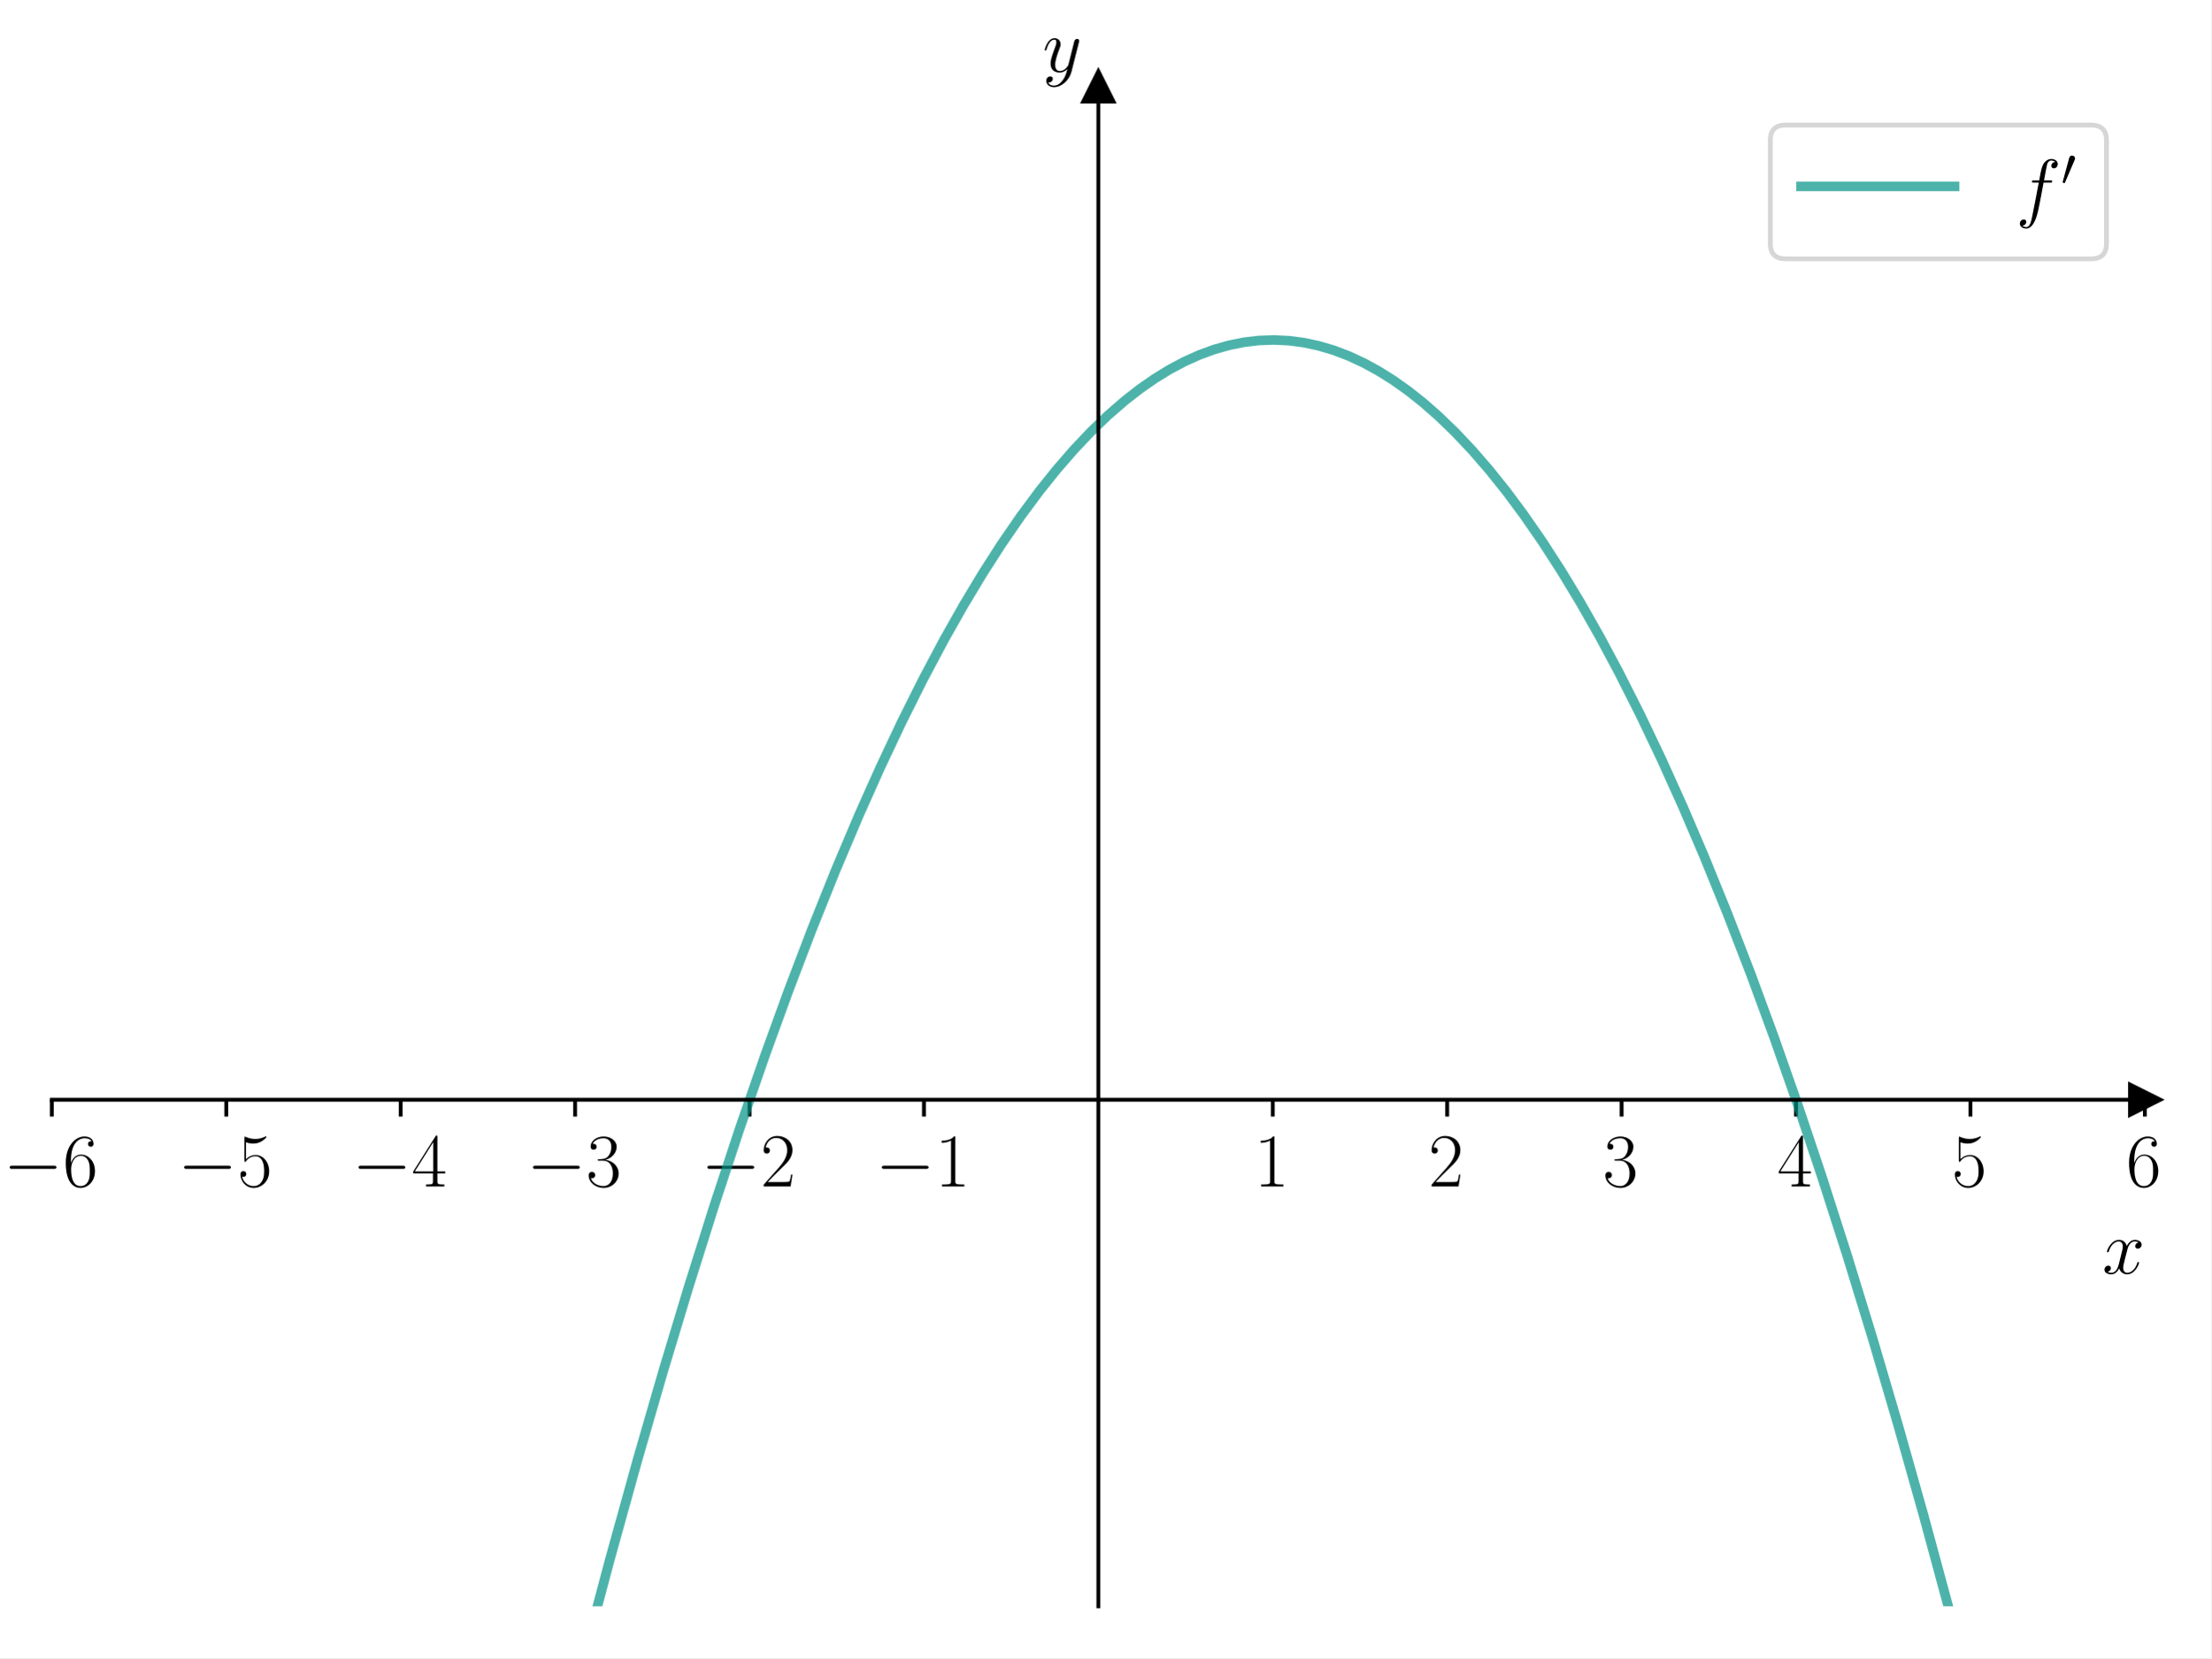
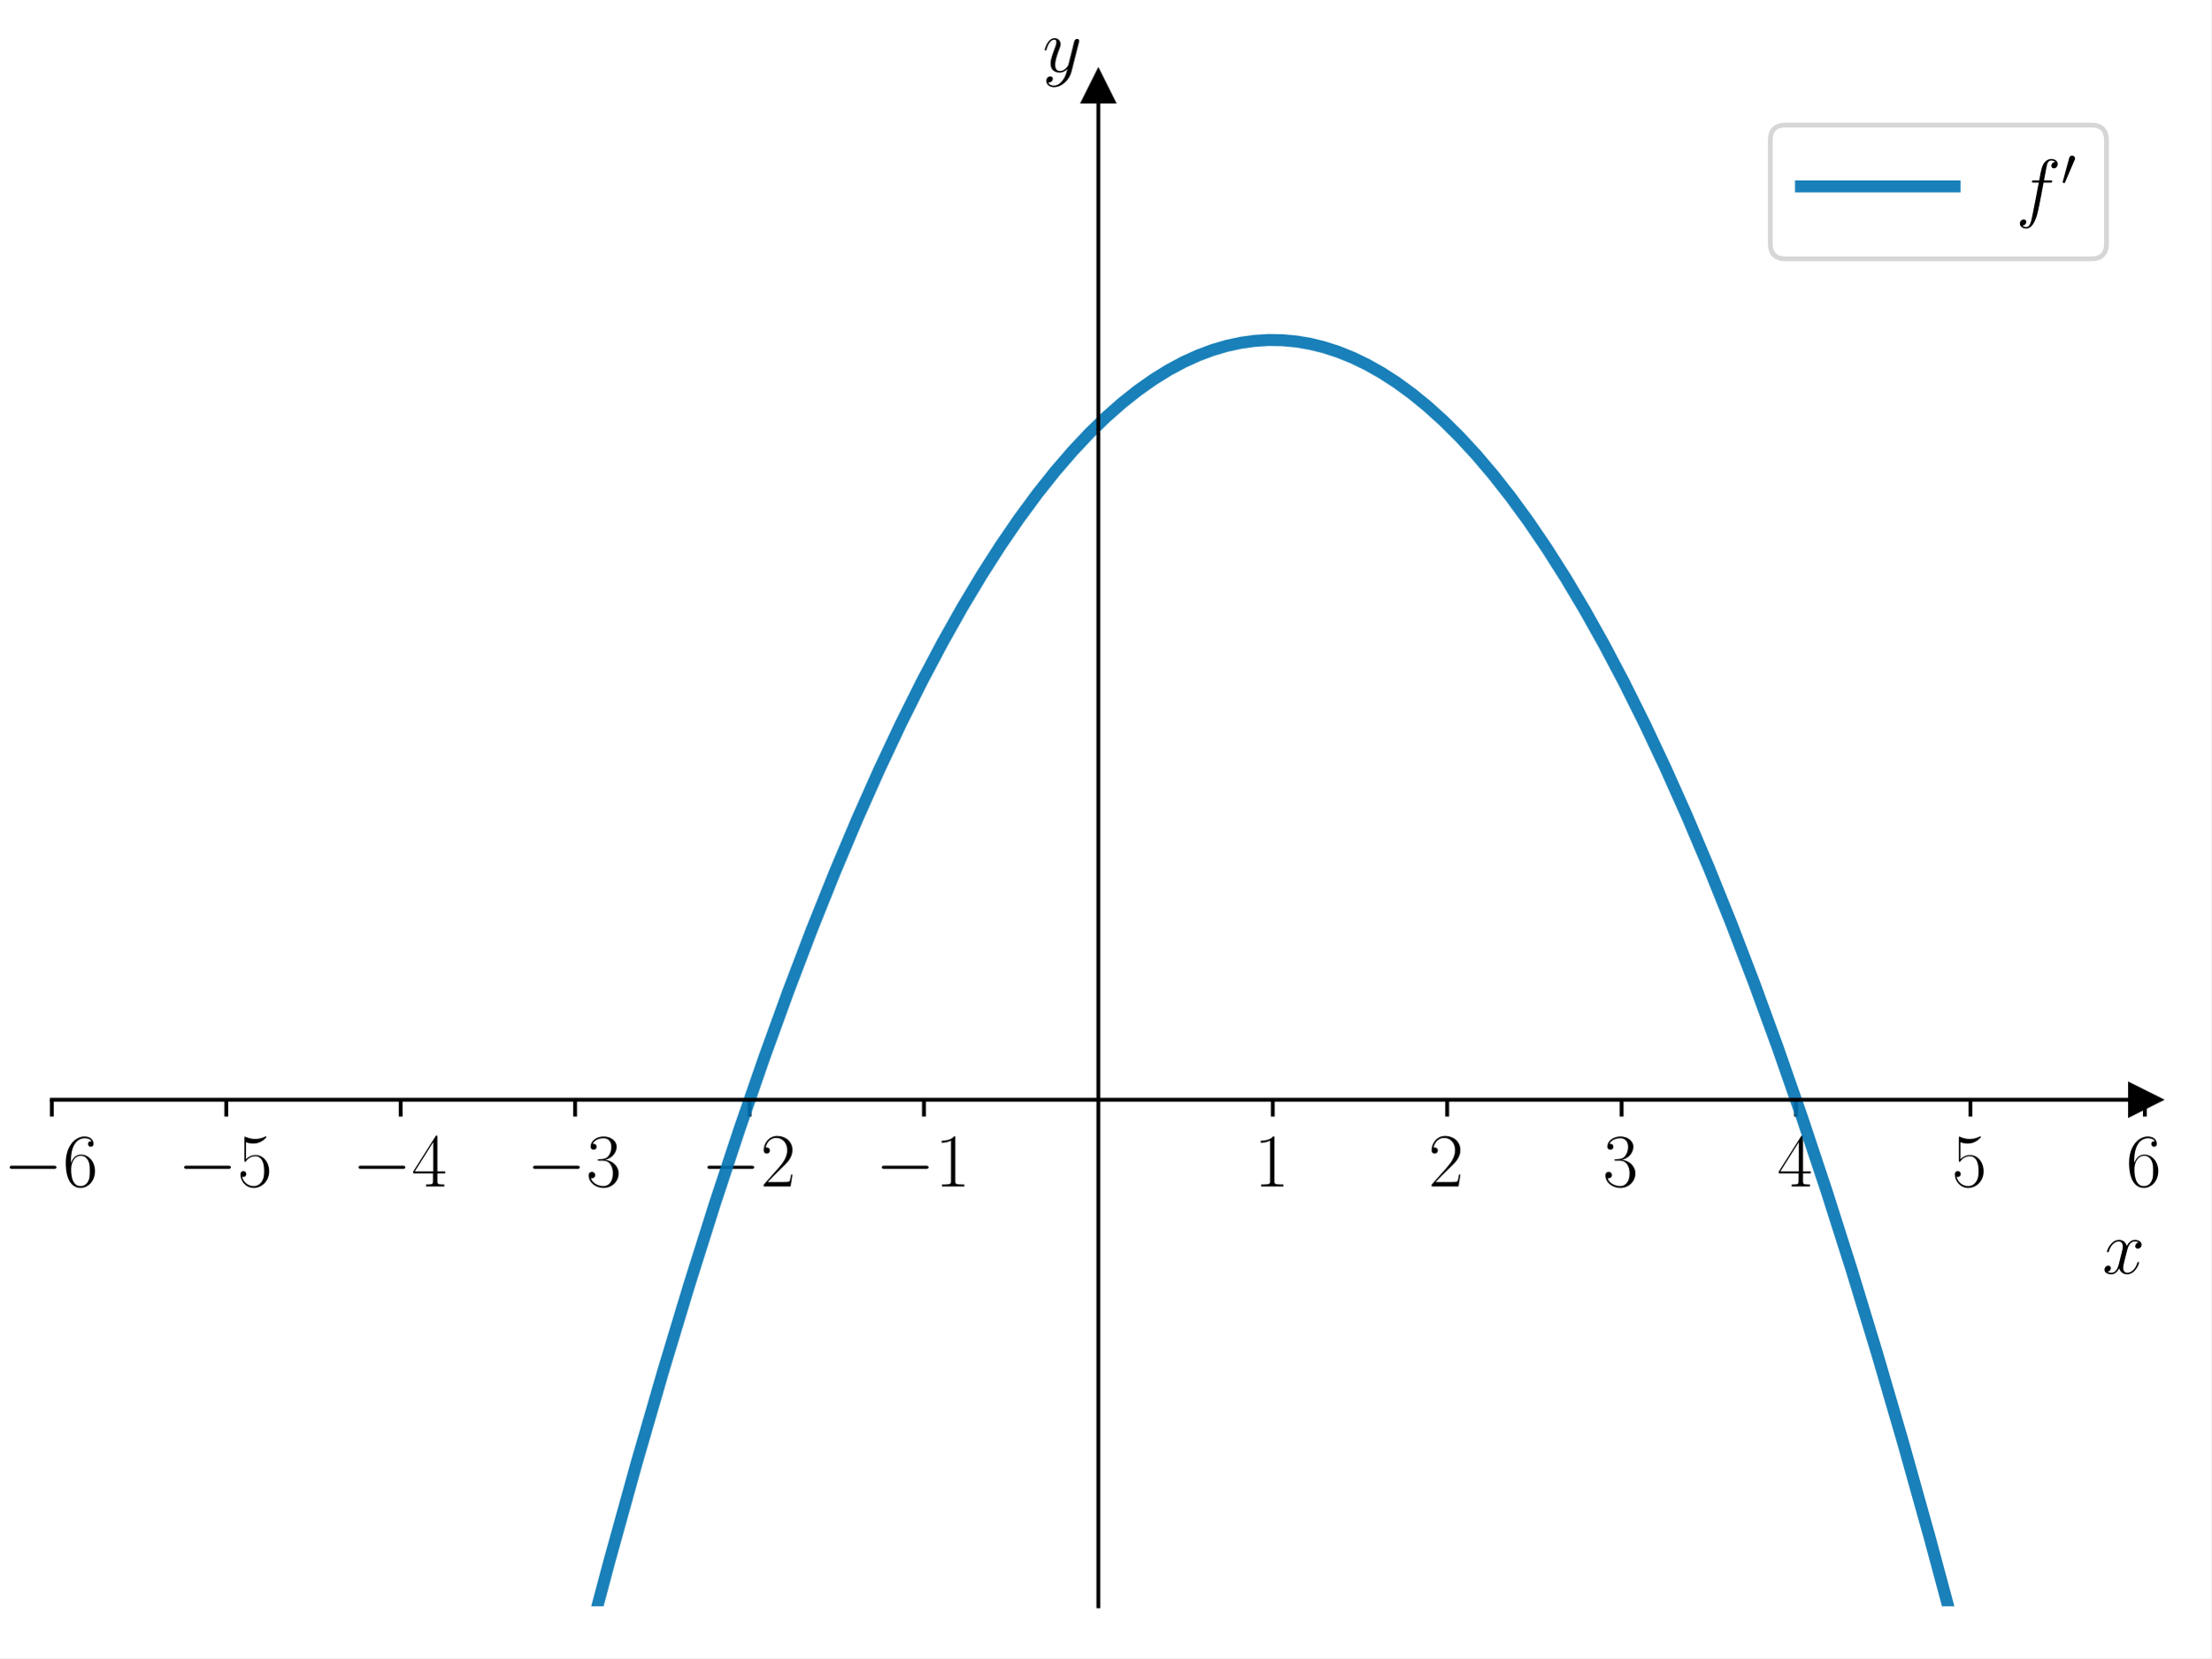
<svg xmlns="http://www.w3.org/2000/svg" xmlns:xlink="http://www.w3.org/1999/xlink" width="460.8pt" height="345.6pt" viewBox="0 0 460.8 345.6" version="1.1">
  <defs>
    <style type="text/css">*{stroke-linejoin: round; stroke-linecap: butt}</style>
  </defs>
  <g id="figure_1">
    <g id="patch_1">
      <path d="M 0 345.6  L 460.8 345.6  L 460.8 0  L 0 0  z " style="fill: #ffffff" />
    </g>
    <g id="axes_1">
      <g id="patch_2">
        <path d="M 10.8 334.8  L 447 334.8  L 447 18.065  L 10.8 18.065  z " style="fill: #ffffff" />
      </g>
      <g id="matplotlib.axis_1">
        <g id="xtick_1">
          <g id="line2d_1">
            <defs>
-               <path id="m513ed40a32" d="M 0 0  L 0 3.5  " style="stroke: #000000; stroke-width: 0.8" />
-             </defs>
-             <g>
-               <use xlink:href="#m513ed40a32" x="10.8" y="229.222" style="stroke: #000000; stroke-width: 0.8" />
+               <path id="md140fb3a39" d="M 0 0  L 0 3.5  " style="stroke: #000000; stroke-width: 0.8" />
+             </defs>
+             <g>
+               <use xlink:href="#md140fb3a39" x="10.8" y="229.222" style="stroke: #000000; stroke-width: 0.8" />
            </g>
          </g>
          <g id="text_1">
            <g transform="translate(0.699008 247.2911) scale(0.16 -0.16)">
              <defs>
                <path id="CMSY10-0" d="M 4218 1472  C 4326 1472 4442 1472 4442 1600  C 4442 1728 4326 1728 4218 1728  L 755 1728  C 646 1728 531 1728 531 1600  C 531 1472 646 1472 755 1472  L 4218 1472  z " transform="scale(0.015625)" />
                <path id="CMR17-36" d="M 678 2176  C 678 3690 1395 4032 1811 4032  C 1946 4032 2272 4009 2400 3776  C 2298 3776 2106 3776 2106 3553  C 2106 3381 2246 3323 2336 3323  C 2394 3323 2566 3348 2566 3560  C 2566 3954 2246 4179 1805 4179  C 1043 4179 243 3390 243 1984  C 243 253 966 -128 1478 -128  C 2099 -128 2688 427 2688 1283  C 2688 2081 2170 2662 1517 2662  C 1126 2662 838 2407 678 1960  L 678 2176  z M 1478 25  C 691 25 691 1200 691 1436  C 691 1896 909 2560 1504 2560  C 1613 2560 1926 2560 2138 2120  C 2253 1870 2253 1609 2253 1289  C 2253 944 2253 690 2118 434  C 1978 171 1773 25 1478 25  z " transform="scale(0.015625)" />
              </defs>
              <use xlink:href="#CMSY10-0" transform="scale(0.996264)" />
              <use xlink:href="#CMR17-36" transform="translate(77.48747 0) scale(0.996264)" />
            </g>
          </g>
        </g>
        <g id="xtick_2">
          <g id="line2d_2">
            <g>
-               <use xlink:href="#m513ed40a32" x="47.15" y="229.222" style="stroke: #000000; stroke-width: 0.8" />
+               <use xlink:href="#md140fb3a39" x="47.15" y="229.222" style="stroke: #000000; stroke-width: 0.8" />
            </g>
          </g>
          <g id="text_2">
            <g transform="translate(37.04901 247.2911) scale(0.16 -0.16)">
              <defs>
                <path id="CMR17-35" d="M 730 3692  C 794 3666 1056 3584 1325 3584  C 1920 3584 2246 3911 2432 4100  C 2432 4157 2432 4192 2394 4192  C 2387 4192 2374 4192 2323 4163  C 2099 4058 1837 3973 1517 3973  C 1325 3973 1037 3999 723 4139  C 653 4171 640 4171 634 4171  C 602 4171 595 4164 595 4037  L 595 2203  C 595 2089 595 2057 659 2057  C 691 2057 704 2070 736 2114  C 941 2401 1222 2522 1542 2522  C 1766 2522 2246 2382 2246 1289  C 2246 1085 2246 715 2054 421  C 1894 159 1645 25 1370 25  C 947 25 518 320 403 814  C 429 807 480 795 506 795  C 589 795 749 840 749 1038  C 749 1210 627 1280 506 1280  C 358 1280 262 1190 262 1011  C 262 454 704 -128 1382 -128  C 2042 -128 2669 440 2669 1264  C 2669 2030 2170 2624 1549 2624  C 1222 2624 947 2503 730 2274  L 730 3692  z " transform="scale(0.015625)" />
              </defs>
              <use xlink:href="#CMSY10-0" transform="scale(0.996264)" />
              <use xlink:href="#CMR17-35" transform="translate(77.48747 0) scale(0.996264)" />
            </g>
          </g>
        </g>
        <g id="xtick_3">
          <g id="line2d_3">
            <g>
-               <use xlink:href="#m513ed40a32" x="83.5" y="229.222" style="stroke: #000000; stroke-width: 0.8" />
+               <use xlink:href="#md140fb3a39" x="83.5" y="229.222" style="stroke: #000000; stroke-width: 0.8" />
            </g>
          </g>
          <g id="text_3">
            <g transform="translate(73.39901 247.2911) scale(0.16 -0.16)">
              <defs>
                <path id="CMR17-34" d="M 2150 4122  C 2150 4256 2144 4256 2029 4256  L 128 1254  L 128 1088  L 1779 1088  L 1779 457  C 1779 224 1766 160 1318 160  L 1197 160  L 1197 0  C 1402 0 1747 0 1965 0  C 2182 0 2528 0 2733 0  L 2733 160  L 2611 160  C 2163 160 2150 224 2150 457  L 2150 1088  L 2803 1088  L 2803 1254  L 2150 1254  L 2150 4122  z M 1798 3703  L 1798 1254  L 256 1254  L 1798 3703  z " transform="scale(0.015625)" />
              </defs>
              <use xlink:href="#CMSY10-0" transform="scale(0.996264)" />
              <use xlink:href="#CMR17-34" transform="translate(77.48747 0) scale(0.996264)" />
            </g>
          </g>
        </g>
        <g id="xtick_4">
          <g id="line2d_4">
            <g>
-               <use xlink:href="#m513ed40a32" x="119.85" y="229.222" style="stroke: #000000; stroke-width: 0.8" />
+               <use xlink:href="#md140fb3a39" x="119.85" y="229.222" style="stroke: #000000; stroke-width: 0.8" />
            </g>
          </g>
          <g id="text_4">
            <g transform="translate(109.749 247.2911) scale(0.16 -0.16)">
              <defs>
                <path id="CMR17-33" d="M 1414 2157  C 1984 2157 2234 1662 2234 1090  C 2234 320 1824 25 1453 25  C 1114 25 563 194 390 693  C 422 680 454 680 486 680  C 640 680 755 782 755 948  C 755 1133 614 1216 486 1216  C 378 1216 211 1165 211 926  C 211 335 787 -128 1466 -128  C 2176 -128 2720 430 2720 1085  C 2720 1707 2208 2157 1600 2227  C 2086 2328 2554 2756 2554 3329  C 2554 3820 2048 4179 1472 4179  C 890 4179 378 3829 378 3329  C 378 3110 544 3072 627 3072  C 762 3072 877 3155 877 3321  C 877 3486 762 3569 627 3569  C 602 3569 570 3569 544 3557  C 730 3959 1235 4032 1459 4032  C 1683 4032 2106 3925 2106 3320  C 2106 3143 2080 2828 1862 2550  C 1670 2304 1453 2304 1242 2284  C 1210 2284 1062 2269 1037 2269  C 992 2263 966 2257 966 2208  C 966 2163 973 2157 1101 2157  L 1414 2157  z " transform="scale(0.015625)" />
              </defs>
              <use xlink:href="#CMSY10-0" transform="scale(0.996264)" />
              <use xlink:href="#CMR17-33" transform="translate(77.48747 0) scale(0.996264)" />
            </g>
          </g>
        </g>
        <g id="xtick_5">
          <g id="line2d_5">
            <g>
-               <use xlink:href="#m513ed40a32" x="156.2" y="229.222" style="stroke: #000000; stroke-width: 0.8" />
+               <use xlink:href="#md140fb3a39" x="156.2" y="229.222" style="stroke: #000000; stroke-width: 0.8" />
            </g>
          </g>
          <g id="text_5">
            <g transform="translate(146.099 247.2911) scale(0.16 -0.16)">
              <defs>
                <path id="CMR17-32" d="M 2669 989  L 2554 989  C 2490 536 2438 459 2413 420  C 2381 369 1920 369 1830 369  L 602 369  C 832 619 1280 1072 1824 1597  C 2214 1967 2669 2402 2669 3035  C 2669 3790 2067 4224 1395 4224  C 691 4224 262 3604 262 3030  C 262 2780 448 2748 525 2748  C 589 2748 781 2787 781 3010  C 781 3207 614 3264 525 3264  C 486 3264 448 3258 422 3245  C 544 3790 915 4058 1306 4058  C 1862 4058 2227 3617 2227 3035  C 2227 2479 1901 2000 1536 1584  L 262 146  L 262 0  L 2515 0  L 2669 989  z " transform="scale(0.015625)" />
              </defs>
              <use xlink:href="#CMSY10-0" transform="scale(0.996264)" />
              <use xlink:href="#CMR17-32" transform="translate(77.48747 0) scale(0.996264)" />
            </g>
          </g>
        </g>
        <g id="xtick_6">
          <g id="line2d_6">
            <g>
-               <use xlink:href="#m513ed40a32" x="192.55" y="229.222" style="stroke: #000000; stroke-width: 0.8" />
+               <use xlink:href="#md140fb3a39" x="192.55" y="229.222" style="stroke: #000000; stroke-width: 0.8" />
            </g>
          </g>
          <g id="text_6">
            <g transform="translate(182.449 247.2911) scale(0.16 -0.16)">
              <defs>
                <path id="CMR17-31" d="M 1702 4058  C 1702 4192 1696 4192 1606 4192  C 1357 3916 979 3827 621 3827  C 602 3827 570 3827 563 3808  C 557 3795 557 3782 557 3648  C 755 3648 1088 3686 1344 3839  L 1344 461  C 1344 236 1331 160 781 160  L 589 160  L 589 0  C 896 0 1216 0 1523 0  C 1830 0 2150 0 2458 0  L 2458 160  L 2266 160  C 1715 160 1702 230 1702 458  L 1702 4058  z " transform="scale(0.015625)" />
              </defs>
              <use xlink:href="#CMSY10-0" transform="scale(0.996264)" />
              <use xlink:href="#CMR17-31" transform="translate(77.48747 0) scale(0.996264)" />
            </g>
          </g>
        </g>
        <g id="xtick_7">
          <g id="line2d_7">
            <g>
-               <use xlink:href="#m513ed40a32" x="265.25" y="229.222" style="stroke: #000000; stroke-width: 0.8" />
+               <use xlink:href="#md140fb3a39" x="265.25" y="229.222" style="stroke: #000000; stroke-width: 0.8" />
            </g>
          </g>
          <g id="text_7">
            <g transform="translate(261.348 247.2911) scale(0.16 -0.16)">
              <use xlink:href="#CMR17-31" transform="scale(0.996264)" />
            </g>
          </g>
        </g>
        <g id="xtick_8">
          <g id="line2d_8">
            <g>
-               <use xlink:href="#m513ed40a32" x="301.6" y="229.222" style="stroke: #000000; stroke-width: 0.8" />
+               <use xlink:href="#md140fb3a39" x="301.6" y="229.222" style="stroke: #000000; stroke-width: 0.8" />
            </g>
          </g>
          <g id="text_8">
            <g transform="translate(297.698 247.2911) scale(0.16 -0.16)">
              <use xlink:href="#CMR17-32" transform="scale(0.996264)" />
            </g>
          </g>
        </g>
        <g id="xtick_9">
          <g id="line2d_9">
            <g>
-               <use xlink:href="#m513ed40a32" x="337.95" y="229.222" style="stroke: #000000; stroke-width: 0.8" />
+               <use xlink:href="#md140fb3a39" x="337.95" y="229.222" style="stroke: #000000; stroke-width: 0.8" />
            </g>
          </g>
          <g id="text_9">
            <g transform="translate(334.048 247.2911) scale(0.16 -0.16)">
              <use xlink:href="#CMR17-33" transform="scale(0.996264)" />
            </g>
          </g>
        </g>
        <g id="xtick_10">
          <g id="line2d_10">
            <g>
-               <use xlink:href="#m513ed40a32" x="374.3" y="229.222" style="stroke: #000000; stroke-width: 0.8" />
+               <use xlink:href="#md140fb3a39" x="374.3" y="229.222" style="stroke: #000000; stroke-width: 0.8" />
            </g>
          </g>
          <g id="text_10">
            <g transform="translate(370.398 247.2911) scale(0.16 -0.16)">
              <use xlink:href="#CMR17-34" transform="scale(0.996264)" />
            </g>
          </g>
        </g>
        <g id="xtick_11">
          <g id="line2d_11">
            <g>
-               <use xlink:href="#m513ed40a32" x="410.65" y="229.222" style="stroke: #000000; stroke-width: 0.8" />
+               <use xlink:href="#md140fb3a39" x="410.65" y="229.222" style="stroke: #000000; stroke-width: 0.8" />
            </g>
          </g>
          <g id="text_11">
            <g transform="translate(406.748 247.2911) scale(0.16 -0.16)">
              <use xlink:href="#CMR17-35" transform="scale(0.996264)" />
            </g>
          </g>
        </g>
        <g id="xtick_12">
          <g id="line2d_12">
            <g>
-               <use xlink:href="#m513ed40a32" x="447" y="229.222" style="stroke: #000000; stroke-width: 0.8" />
+               <use xlink:href="#md140fb3a39" x="447" y="229.222" style="stroke: #000000; stroke-width: 0.8" />
            </g>
          </g>
          <g id="text_12">
            <g transform="translate(443.098 247.2911) scale(0.16 -0.16)">
              <use xlink:href="#CMR17-36" transform="scale(0.996264)" />
            </g>
          </g>
        </g>
        <g id="text_13">
          <g transform="translate(438.1306 265.4602) scale(0.16 -0.16)">
            <defs>
              <path id="CMMI12-78" d="M 3034 2606  C 2829 2567 2752 2414 2752 2293  C 2752 2139 2874 2088 2963 2088  C 3155 2088 3290 2254 3290 2427  C 3290 2695 2982 2816 2714 2816  C 2323 2816 2106 2433 2048 2312  C 1901 2816 1504 2816 1389 2816  C 736 2816 390 1980 390 1839  C 390 1814 416 1782 461 1782  C 512 1782 525 1820 538 1846  C 755 2555 1184 2689 1370 2689  C 1658 2689 1715 2420 1715 2267  C 1715 2127 1677 1980 1600 1673  L 1382 798  C 1286 415 1101 64 762 64  C 730 64 570 64 435 147  C 666 192 717 383 717 460  C 717 588 621 664 499 664  C 346 664 179 530 179 326  C 179 57 480 -64 755 -64  C 1062 -64 1280 179 1414 441  C 1517 64 1837 -64 2074 -64  C 2726 -64 3072 773 3072 913  C 3072 945 3046 971 3008 971  C 2950 971 2944 939 2925 888  C 2752 326 2381 64 2093 64  C 1869 64 1747 230 1747 492  C 1747 632 1773 734 1875 1156  L 2099 2024  C 2195 2408 2413 2689 2707 2689  C 2720 2689 2899 2689 3034 2606  z " transform="scale(0.015625)" />
            </defs>
            <use xlink:href="#CMMI12-78" transform="scale(0.996264)" />
          </g>
        </g>
      </g>
      <g id="matplotlib.axis_2">
        <g id="text_14">
          <g transform="translate(217.2897 14.96506) scale(0.16 -0.16)">
            <defs>
              <path id="CMMI12-79" d="M 1683 -700  C 1510 -939 1261 -1152 947 -1152  C 870 -1152 563 -1152 467 -889  C 486 -895 518 -895 531 -895  C 723 -895 851 -729 851 -582  C 851 -435 730 -384 634 -384  C 531 -384 307 -458 307 -759  C 307 -1071 582 -1286 947 -1286  C 1587 -1286 2234 -700 2413 6  L 3040 2485  C 3046 2517 3059 2556 3059 2594  C 3059 2689 2982 2753 2886 2753  C 2829 2753 2694 2727 2643 2535  L 2170 658  C 2138 543 2138 530 2086 460  C 1958 281 1747 64 1440 64  C 1082 64 1050 415 1050 588  C 1050 952 1222 1443 1395 1903  C 1466 2088 1504 2178 1504 2305  C 1504 2574 1312 2816 998 2816  C 410 2816 173 1890 173 1839  C 173 1814 198 1782 243 1782  C 301 1782 307 1807 333 1897  C 486 2433 730 2689 979 2689  C 1037 2689 1146 2689 1146 2478  C 1146 2312 1075 2127 979 1884  C 666 1047 666 837 666 683  C 666 77 1101 -64 1421 -64  C 1606 -64 1837 -6 2061 230  L 2067 224  C 1971 -147 1907 -392 1683 -700  z " transform="scale(0.015625)" />
            </defs>
            <use xlink:href="#CMMI12-79" transform="scale(0.996264)" />
          </g>
        </g>
      </g>
      <g id="line2d_13">
        <defs>
-           <path id="mf825bfa845" d="M 3 0  L -3 -3  L -3 3  z " style="stroke: #000000; stroke-linejoin: miter" />
+           <path id="m44ad552235" d="M 3 0  L -3 -3  L -3 3  z " style="stroke: #000000; stroke-linejoin: miter" />
        </defs>
        <g>
-           <use xlink:href="#mf825bfa845" x="447" y="229.222" style="stroke: #000000; stroke-linejoin: miter" />
+           <use xlink:href="#m44ad552235" x="447" y="229.222" style="stroke: #000000; stroke-linejoin: miter" />
        </g>
      </g>
      <g id="line2d_14">
        <defs>
-           <path id="m2334cf1c6f" d="M 0 -3  L -3 3  L 3 3  z " style="stroke: #000000; stroke-linejoin: miter" />
+           <path id="m638b9a82c0" d="M 0 -3  L -3 3  L 3 3  z " style="stroke: #000000; stroke-linejoin: miter" />
        </defs>
        <g>
-           <use xlink:href="#m2334cf1c6f" x="228.9" y="18.065" style="stroke: #000000; stroke-linejoin: miter" />
+           <use xlink:href="#m638b9a82c0" x="228.9" y="18.065" style="stroke: #000000; stroke-linejoin: miter" />
        </g>
      </g>
      <g id="line2d_15">
-         <path d="M 121.355 346.6  L 127.04 325.24  L 132.81 304.444  L 138.136 286.034  L 143.462 268.38  L 148.788 251.481  L 154.114 235.338  L 159.44 219.951  L 164.322 206.509  L 169.204 193.703  L 174.087 181.531  L 178.969 169.994  L 183.407 160.057  L 187.845 150.644  L 192.284 141.756  L 196.722 133.393  L 200.717 126.314  L 204.711 119.661  L 208.706 113.433  L 212.7 107.629  L 216.695 102.251  L 220.245 97.827  L 223.796 93.739  L 227.347 89.986  L 230.897 86.57  L 234.448 83.489  L 237.555 81.068  L 240.662 78.905  L 243.768 76.999  L 246.875 75.35  L 249.982 73.958  L 253.089 72.823  L 256.196 71.946  L 259.303 71.325  L 262.409 70.961  L 265.516 70.855  L 268.623 71.005  L 271.73 71.413  L 274.837 72.078  L 277.944 73  L 281.05 74.179  L 284.157 75.615  L 287.264 77.308  L 290.371 79.258  L 293.478 81.465  L 296.585 83.93  L 299.692 86.651  L 303.242 90.076  L 306.793 93.837  L 310.344 97.933  L 313.894 102.366  L 317.445 107.134  L 321.439 112.9  L 325.434 119.09  L 329.428 125.706  L 333.423 132.746  L 337.417 140.212  L 341.856 149.005  L 346.294 158.324  L 350.732 168.166  L 355.171 178.534  L 360.053 190.544  L 364.935 203.189  L 369.817 216.469  L 374.699 230.384  L 379.582 244.933  L 384.908 261.53  L 390.234 278.882  L 395.56 296.989  L 400.886 315.852  L 406.655 337.14  L 409.145 346.6  L 409.145 346.6  " clip-path="url(#pfdb803f6b2)" style="fill: none; stroke: #029386; stroke-opacity: 0.7; stroke-width: 2; stroke-linecap: square" />
+         <path d="M 121.355 346.6  L 127.013 325.338  L 132.659 304.976  L 138.198 285.824  L 143.631 267.833  L 148.957 250.959  L 154.176 235.154  L 159.289 220.376  L 164.296 206.581  L 169.195 193.725  L 173.989 181.768  L 178.676 170.668  L 183.256 160.386  L 187.73 150.882  L 192.097 142.119  L 196.358 134.059  L 200.512 126.666  L 204.56 119.905  L 208.501 113.741  L 212.336 108.141  L 216.171 102.932  L 219.899 98.244  L 223.521 94.044  L 227.036 90.301  L 230.445 86.987  L 233.853 83.981  L 237.155 81.365  L 240.351 79.11  L 243.547 77.127  L 246.636 75.468  L 249.725 74.064  L 252.707 72.949  L 255.69 72.071  L 258.672 71.43  L 261.548 71.036  L 264.424 70.863  L 267.301 70.91  L 270.177 71.177  L 273.053 71.665  L 275.929 72.372  L 278.911 73.339  L 281.894 74.543  L 284.876 75.983  L 287.965 77.725  L 291.055 79.721  L 294.25 82.054  L 297.446 84.658  L 300.748 87.635  L 304.156 91.012  L 307.672 94.819  L 311.187 98.956  L 314.808 103.562  L 318.537 108.668  L 322.371 114.306  L 326.313 120.509  L 330.254 127.126  L 334.302 134.352  L 338.456 142.223  L 342.717 150.772  L 347.084 160.037  L 351.558 170.055  L 356.138 180.864  L 360.825 192.502  L 365.619 205.01  L 370.519 218.429  L 375.525 232.799  L 380.638 248.165  L 385.857 264.569  L 391.183 282.056  L 396.616 300.67  L 402.155 320.459  L 407.801 341.47  L 409.145 346.6  L 409.145 346.6  " clip-path="url(#p197f8c6071)" style="fill: none; stroke: #0072b2; stroke-opacity: 0.9; stroke-width: 2.5; stroke-linecap: square" />
      </g>
      <g id="patch_3">
        <path d="M 228.9 334.8  L 228.9 18.065  " style="fill: none; stroke: #000000; stroke-width: 0.8; stroke-linejoin: miter; stroke-linecap: square" />
      </g>
      <g id="patch_4">
        <path d="M 447 334.8  L 447 18.065  " style="fill: none" />
      </g>
      <g id="patch_5">
        <path d="M 10.8 229.222  L 447 229.222  " style="fill: none; stroke: #000000; stroke-width: 0.8; stroke-linejoin: miter; stroke-linecap: square" />
      </g>
      <g id="patch_6">
        <path d="M 10.8 18.065  L 447 18.065  " style="fill: none" />
      </g>
      <g id="legend_1">
        <g id="patch_7">
          <path d="M 372.136 53.948  L 435.8 53.948  Q 439 53.948 439 50.748  L 439 29.265  Q 439 26.065 435.8 26.065  L 372.136 26.065  Q 368.936 26.065 368.936 29.265  L 368.936 50.748  Q 368.936 53.948 372.136 53.948  z " style="fill: #ffffff; opacity: 0.8; stroke: #cccccc; stroke-linejoin: miter" />
        </g>
        <g id="line2d_16">
-           <path d="M 375.336 38.848  L 391.336 38.848  L 407.336 38.848  " style="fill: none; stroke: #029386; stroke-opacity: 0.7; stroke-width: 2; stroke-linecap: square" />
+           <path d="M 375.336 38.848  L 391.336 38.848  L 407.336 38.848  " style="fill: none; stroke: #0072b2; stroke-opacity: 0.9; stroke-width: 2.5; stroke-linecap: square" />
        </g>
        <g id="text_15">
          <g transform="translate(420.1363 44.44808) scale(0.16 -0.16)">
            <defs>
              <path id="CMMI12-66" d="M 2854 2566  C 2982 2566 3034 2566 3034 2688  C 3034 2752 2982 2752 2867 2752  L 2349 2752  C 2470 3429 2560 3897 2611 4107  C 2650 4265 2784 4416 2950 4416  C 3085 4416 3219 4358 3283 4298  C 3034 4272 2957 4082 2957 3969  C 2957 3837 3053 3759 3174 3759  C 3302 3759 3494 3870 3494 4119  C 3494 4393 3226 4544 2944 4544  C 2669 4544 2400 4334 2272 4078  C 2157 3848 2093 3611 1946 2752  L 1517 2752  C 1395 2752 1331 2752 1331 2637  C 1331 2566 1370 2566 1498 2566  L 1907 2566  C 1792 1976 1530 542 1382 -137  C 1274 -689 1178 -1152 858 -1152  C 838 -1152 653 -1152 538 -1031  C 864 -1005 864 -726 864 -720  C 864 -593 768 -517 646 -517  C 518 -517 326 -625 326 -867  C 326 -1140 608 -1280 858 -1280  C 1510 -1280 1779 -118 1850 199  C 1965 688 2278 2376 2310 2566  L 2854 2566  z " transform="scale(0.015625)" />
              <path id="CMSY10-30" d="M 1619 3040  C 1651 3117 1677 3174 1677 3238  C 1677 3424 1510 3578 1312 3578  C 1133 3578 1018 3456 973 3290  L 211 493  C 211 480 186 410 186 403  C 186 333 352 288 403 288  C 442 288 448 307 486 390  L 1619 3040  z " transform="scale(0.015625)" />
            </defs>
            <use xlink:href="#CMMI12-66" transform="scale(0.996264)" />
            <use xlink:href="#CMSY10-30" transform="translate(58.72031 36.15364) scale(0.697382)" />
          </g>
        </g>
      </g>
    </g>
  </g>
  <defs>
-     <clipPath id="pfdb803f6b2">
+     <clipPath id="p197f8c6071">
      <rect x="10.8" y="18.065" width="436.2" height="316.735" />
    </clipPath>
  </defs>
</svg>
